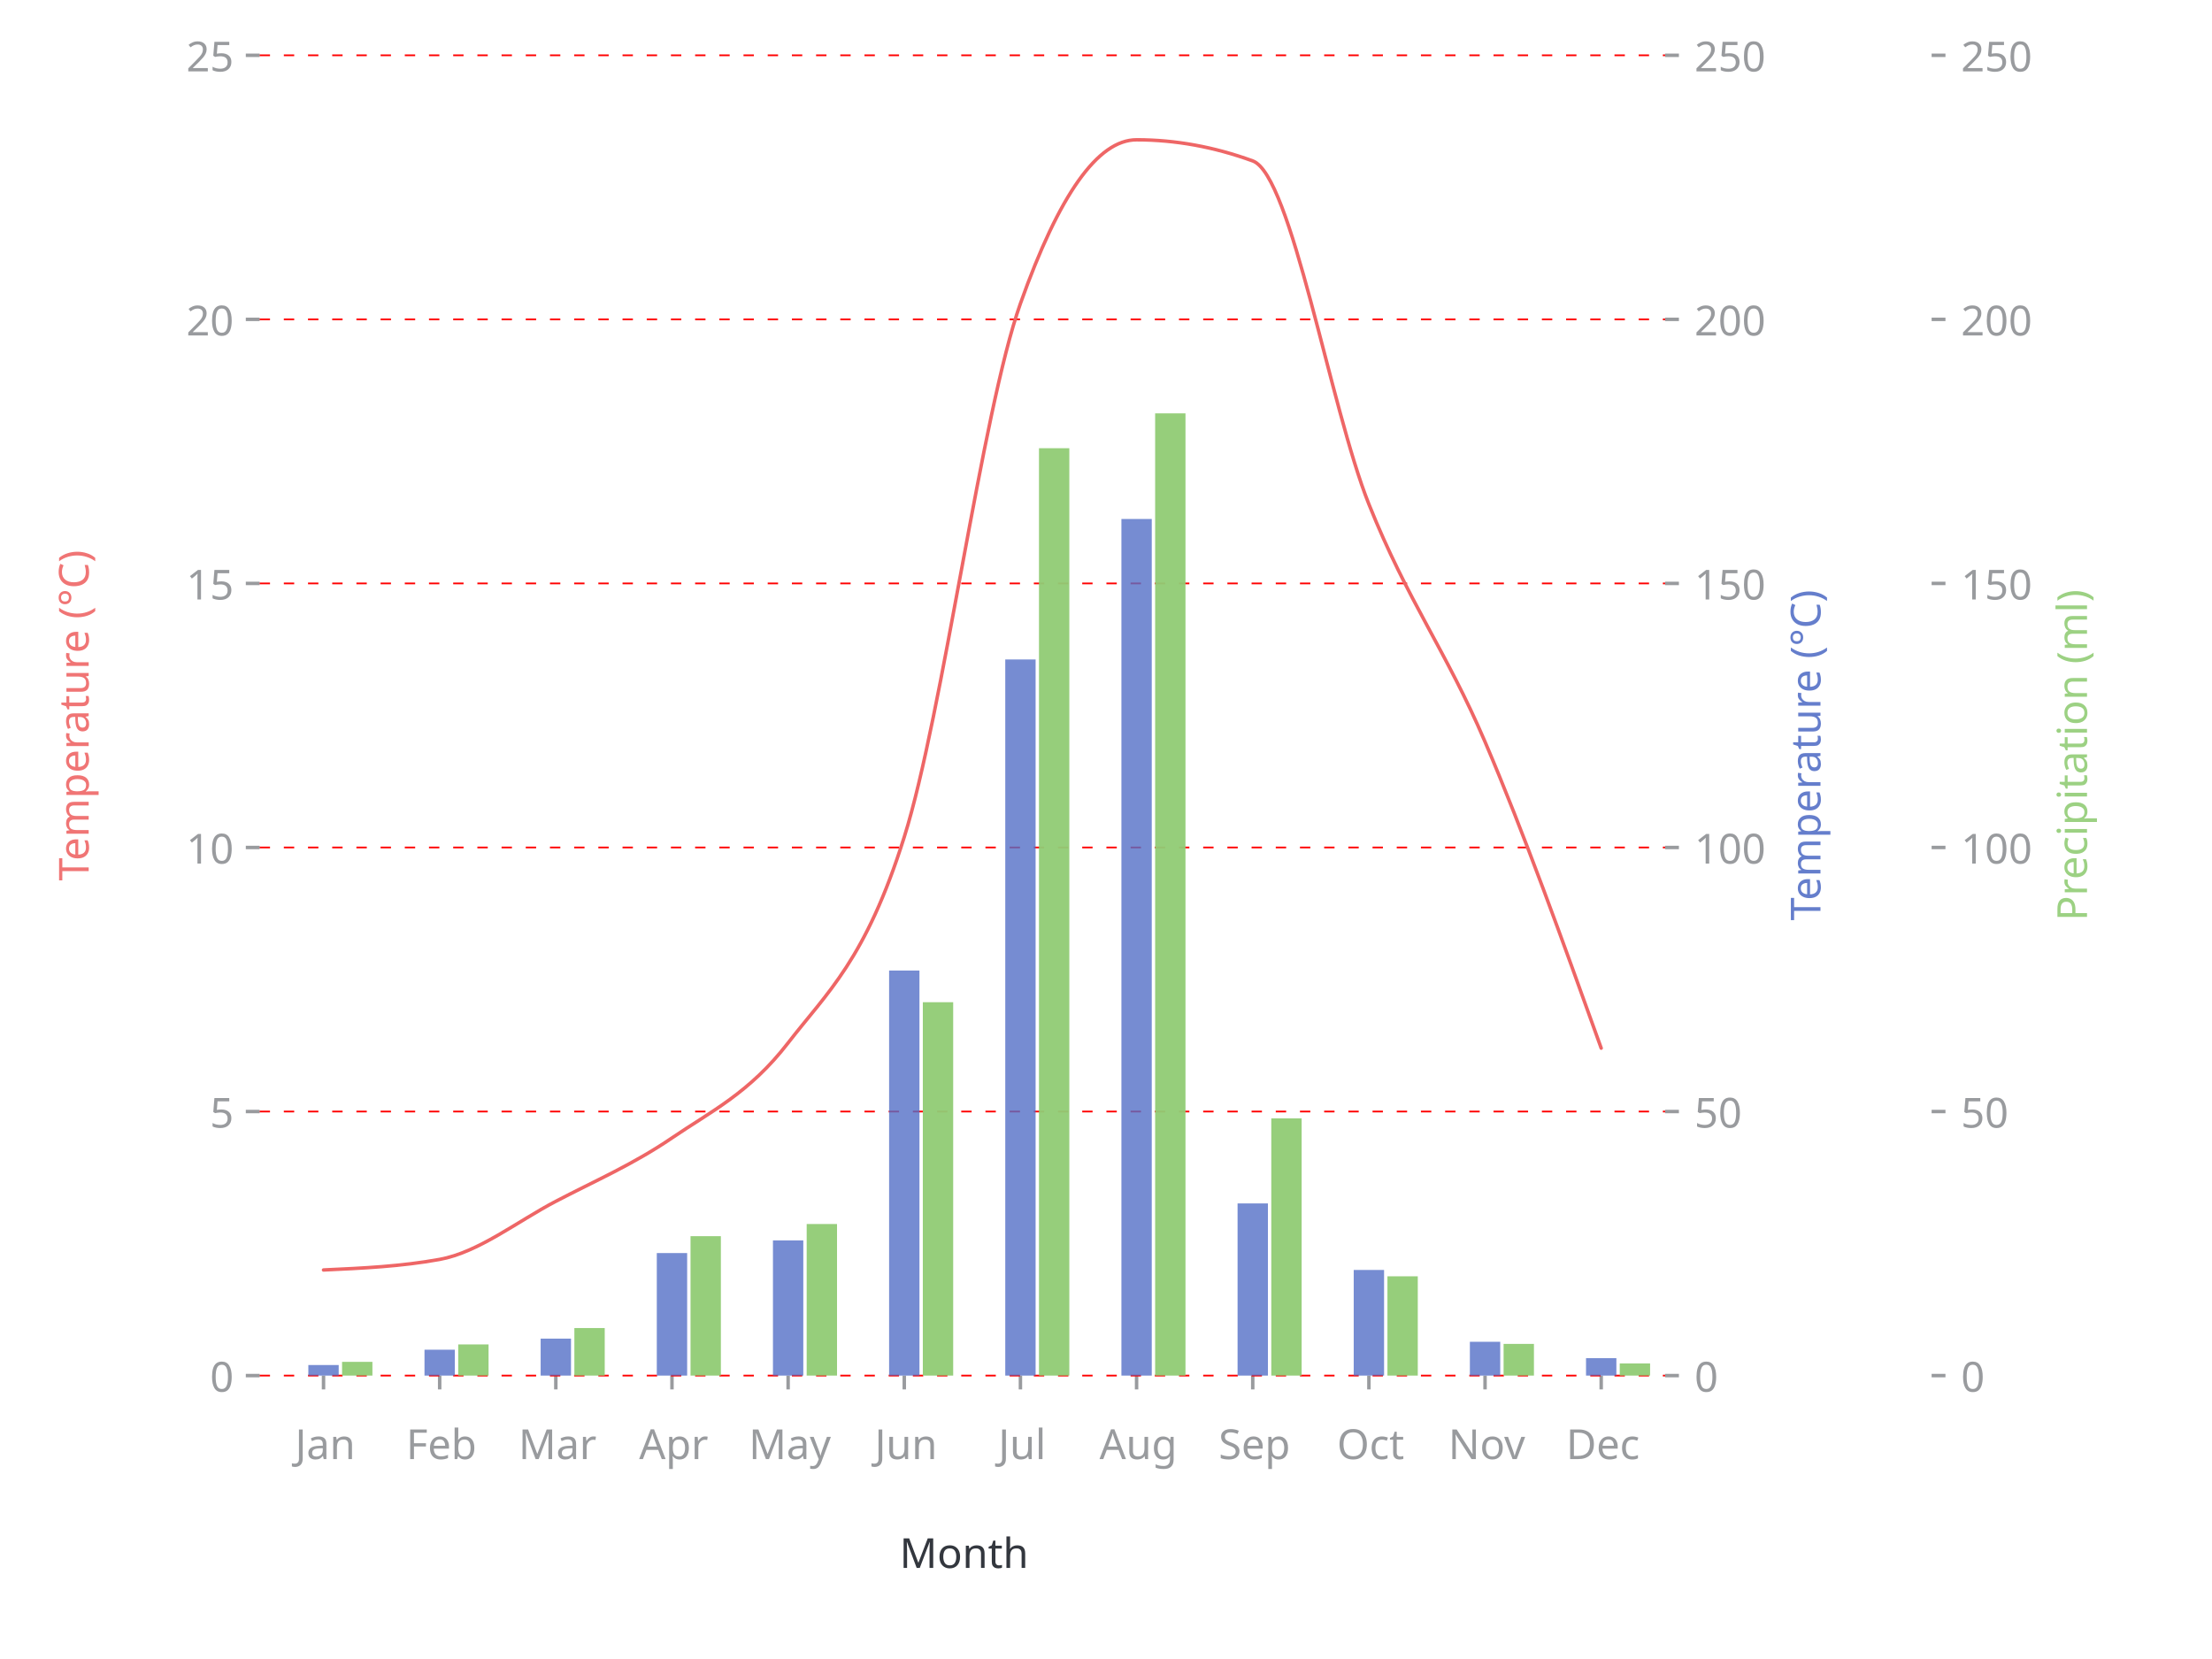
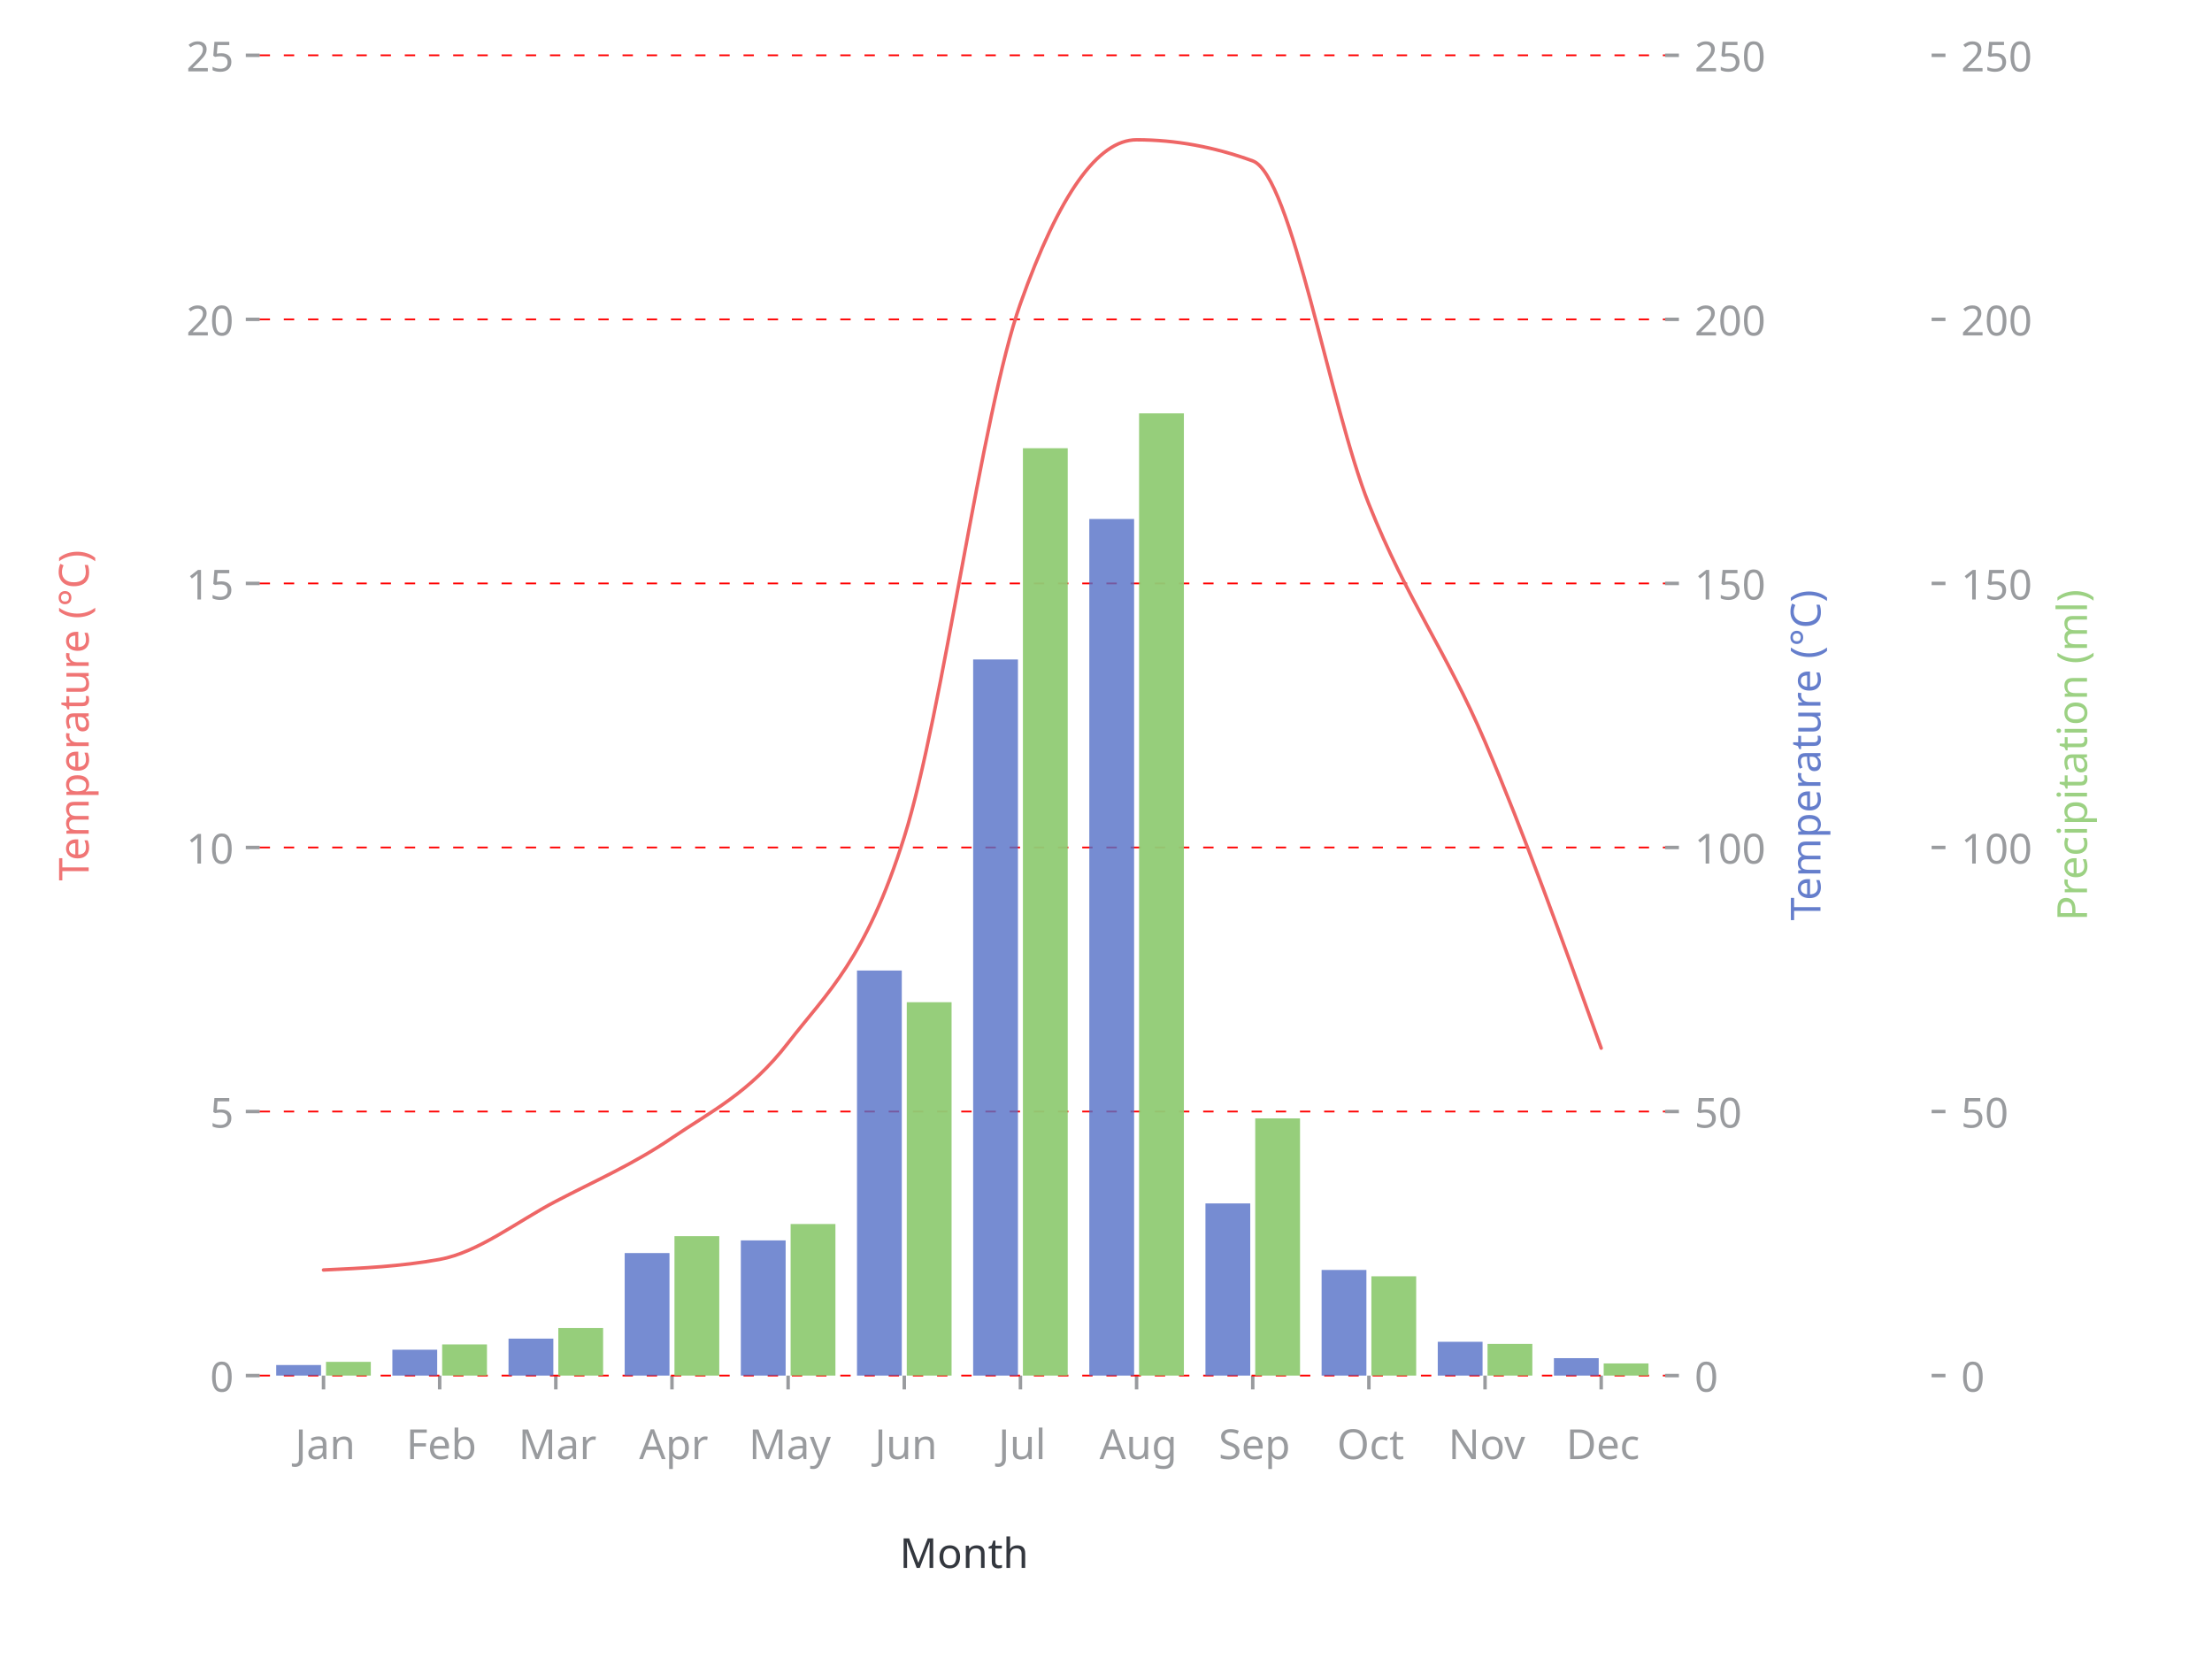
<svg xmlns="http://www.w3.org/2000/svg" width="640" height="480" color-interpolation-filters="sRGB" style="background: transparent;">
  <g>
    <g fill="none">
      <g fill="none" class="view">
        <g>
          <path width="640" height="480" x="0" y="0" fill="rgba(0,0,0,0)" d="m0 0 640 0 0 480-640 0z" class="area" />
        </g>
        <g>
          <path width="608" height="448" x="16" y="16" fill="rgba(0,0,0,0)" d="m16 16 608 0 0 448-608 0z" class="area" />
        </g>
        <g>
          <path width="406.64" height="382" x="75.12" y="16" fill="rgba(0,0,0,0)" d="m75.12 16 406.64 0 0 382-406.64 0z" class="area" />
        </g>
        <g>
          <path width="406.64" height="382" x="75.12" y="16" fill="rgba(0,0,0,0)" d="m75.12 16 406.64 0 0 382-406.64 0z" class="area" />
        </g>
        <g fill="none" class="component">
          <g fill="none" class="axis">
            <g fill="none" class="axis-grid-group" />
            <g fill="none" class="axis-main-group">
              <g fill="none" class="axis-line-group">
                <g>
                  <line x1="75.12" x2="481.76" y1="398" y2="398" fill="none" stroke="rgba(29,33,41,1)" stroke-opacity=".45" stroke-width=".5" class="axis-line axis-line" opacity="0" />
                </g>
              </g>
              <g fill="none" class="axis-tick-group">
                <g fill="none" class="axis-tick" transform="matrix(1 0 0 1 93.6036 398)">
                  <g>
                    <line x1="0" x2="0" y1="0" y2="4" fill="none" stroke="rgba(29,33,41,1)" stroke-width="1" class="axis-tick-item" opacity=".45" />
                  </g>
                </g>
                <g fill="none" class="axis-tick" transform="matrix(1 0 0 1 127.2103 398)">
                  <g>
                    <line x1="0" x2="0" y1="0" y2="4" fill="none" stroke="rgba(29,33,41,1)" stroke-width="1" class="axis-tick-item" opacity=".45" />
                  </g>
                </g>
                <g fill="none" class="axis-tick" transform="matrix(1 0 0 1 160.8169 398)">
                  <g>
                    <line x1="0" x2="0" y1="0" y2="4" fill="none" stroke="rgba(29,33,41,1)" stroke-width="1" class="axis-tick-item" opacity=".45" />
                  </g>
                </g>
                <g fill="none" class="axis-tick" transform="matrix(1 0 0 1 194.4235 398)">
                  <g>
                    <line x1="0" x2="0" y1="0" y2="4" fill="none" stroke="rgba(29,33,41,1)" stroke-width="1" class="axis-tick-item" opacity=".45" />
                  </g>
                </g>
                <g fill="none" class="axis-tick" transform="matrix(1 0 0 1 228.03 398)">
                  <g>
                    <line x1="0" x2="0" y1="0" y2="4" fill="none" stroke="rgba(29,33,41,1)" stroke-width="1" class="axis-tick-item" opacity=".45" />
                  </g>
                </g>
                <g fill="none" class="axis-tick" transform="matrix(1 0 0 1 261.6367 398)">
                  <g>
                    <line x1="0" x2="0" y1="0" y2="4" fill="none" stroke="rgba(29,33,41,1)" stroke-width="1" class="axis-tick-item" opacity=".45" />
                  </g>
                </g>
                <g fill="none" class="axis-tick" transform="matrix(1 0 0 1 295.2433 398)">
                  <g>
                    <line x1="0" x2="0" y1="0" y2="4" fill="none" stroke="rgba(29,33,41,1)" stroke-width="1" class="axis-tick-item" opacity=".45" />
                  </g>
                </g>
                <g fill="none" class="axis-tick" transform="matrix(1 0 0 1 328.85 398)">
                  <g>
                    <line x1="0" x2="0" y1="0" y2="4" fill="none" stroke="rgba(29,33,41,1)" stroke-width="1" class="axis-tick-item" opacity=".45" />
                  </g>
                </g>
                <g fill="none" class="axis-tick" transform="matrix(1 0 0 1 362.4565 398)">
                  <g>
                    <line x1="0" x2="0" y1="0" y2="4" fill="none" stroke="rgba(29,33,41,1)" stroke-width="1" class="axis-tick-item" opacity=".45" />
                  </g>
                </g>
                <g fill="none" class="axis-tick" transform="matrix(1 0 0 1 396.0631 398)">
                  <g>
                    <line x1="0" x2="0" y1="0" y2="4" fill="none" stroke="rgba(29,33,41,1)" stroke-width="1" class="axis-tick-item" opacity=".45" />
                  </g>
                </g>
                <g fill="none" class="axis-tick" transform="matrix(1 0 0 1 429.6697 398)">
                  <g>
                    <line x1="0" x2="0" y1="0" y2="4" fill="none" stroke="rgba(29,33,41,1)" stroke-width="1" class="axis-tick-item" opacity=".45" />
                  </g>
                </g>
                <g fill="none" class="axis-tick" transform="matrix(1 0 0 1 463.2764 398)">
                  <g>
                    <line x1="0" x2="0" y1="0" y2="4" fill="none" stroke="rgba(29,33,41,1)" stroke-width="1" class="axis-tick-item" opacity=".45" />
                  </g>
                </g>
              </g>
              <g fill="none" class="axis-label-group">
                <g fill="none" class="axis-label" transform="matrix(1 0 0 1 93.6036 406)">
                  <g>
                    <text fill="rgba(29,33,41,1)" stroke-width="1" class="axis-label-item" dominant-baseline="central" dx=".5" dy="11.5" font-family="sans-serif" font-size="12" font-style="normal" font-variant="normal" font-weight="normal" opacity=".45" paint-order="stroke" style="transform:translate(0px, 0px);" text-anchor="middle" visibility="visible">Jan</text>
                  </g>
                </g>
                <g fill="none" class="axis-label" transform="matrix(1 0 0 1 127.2103 406)">
                  <g>
                    <text fill="rgba(29,33,41,1)" stroke-width="1" class="axis-label-item" dominant-baseline="central" dx=".5" dy="11.5" font-family="sans-serif" font-size="12" font-style="normal" font-variant="normal" font-weight="normal" opacity=".45" paint-order="stroke" style="transform:translate(0px, 0px);" text-anchor="middle" visibility="visible">Feb</text>
                  </g>
                </g>
                <g fill="none" class="axis-label" transform="matrix(1 0 0 1 160.8169 406)">
                  <g>
                    <text fill="rgba(29,33,41,1)" stroke-width="1" class="axis-label-item" dominant-baseline="central" dx=".5" dy="11.5" font-family="sans-serif" font-size="12" font-style="normal" font-variant="normal" font-weight="normal" opacity=".45" paint-order="stroke" style="transform:translate(0px, 0px);" text-anchor="middle" visibility="visible">Mar</text>
                  </g>
                </g>
                <g fill="none" class="axis-label" transform="matrix(1 0 0 1 194.4235 406)">
                  <g>
                    <text fill="rgba(29,33,41,1)" stroke-width="1" class="axis-label-item" dominant-baseline="central" dx=".5" dy="11.5" font-family="sans-serif" font-size="12" font-style="normal" font-variant="normal" font-weight="normal" opacity=".45" paint-order="stroke" style="transform:translate(0px, 0px);" text-anchor="middle" visibility="visible">Apr</text>
                  </g>
                </g>
                <g fill="none" class="axis-label" transform="matrix(1 0 0 1 228.03 406)">
                  <g>
                    <text fill="rgba(29,33,41,1)" stroke-width="1" class="axis-label-item" dominant-baseline="central" dx=".5" dy="11.5" font-family="sans-serif" font-size="12" font-style="normal" font-variant="normal" font-weight="normal" opacity=".45" paint-order="stroke" style="transform:translate(0px, 0px);" text-anchor="middle" visibility="visible">May</text>
                  </g>
                </g>
                <g fill="none" class="axis-label" transform="matrix(1 0 0 1 261.6367 406)">
                  <g>
                    <text fill="rgba(29,33,41,1)" stroke-width="1" class="axis-label-item" dominant-baseline="central" dx=".5" dy="11.5" font-family="sans-serif" font-size="12" font-style="normal" font-variant="normal" font-weight="normal" opacity=".45" paint-order="stroke" style="transform:translate(0px, 0px);" text-anchor="middle" visibility="visible">Jun</text>
                  </g>
                </g>
                <g fill="none" class="axis-label" transform="matrix(1 0 0 1 295.2433 406)">
                  <g>
                    <text fill="rgba(29,33,41,1)" stroke-width="1" class="axis-label-item" dominant-baseline="central" dx=".5" dy="11.5" font-family="sans-serif" font-size="12" font-style="normal" font-variant="normal" font-weight="normal" opacity=".45" paint-order="stroke" style="transform:translate(0px, 0px);" text-anchor="middle" visibility="visible">Jul</text>
                  </g>
                </g>
                <g fill="none" class="axis-label" transform="matrix(1 0 0 1 328.85 406)">
                  <g>
                    <text fill="rgba(29,33,41,1)" stroke-width="1" class="axis-label-item" dominant-baseline="central" dx=".5" dy="11.5" font-family="sans-serif" font-size="12" font-style="normal" font-variant="normal" font-weight="normal" opacity=".45" paint-order="stroke" style="transform:translate(0px, 0px);" text-anchor="middle" visibility="visible">Aug</text>
                  </g>
                </g>
                <g fill="none" class="axis-label" transform="matrix(1 0 0 1 362.4565 406)">
                  <g>
                    <text fill="rgba(29,33,41,1)" stroke-width="1" class="axis-label-item" dominant-baseline="central" dx=".5" dy="11.5" font-family="sans-serif" font-size="12" font-style="normal" font-variant="normal" font-weight="normal" opacity=".45" paint-order="stroke" style="transform:translate(0px, 0px);" text-anchor="middle" visibility="visible">Sep</text>
                  </g>
                </g>
                <g fill="none" class="axis-label" transform="matrix(1 0 0 1 396.0631 406)">
                  <g>
                    <text fill="rgba(29,33,41,1)" stroke-width="1" class="axis-label-item" dominant-baseline="central" dx=".5" dy="11.5" font-family="sans-serif" font-size="12" font-style="normal" font-variant="normal" font-weight="normal" opacity=".45" paint-order="stroke" style="transform:translate(0px, 0px);" text-anchor="middle" visibility="visible">Oct</text>
                  </g>
                </g>
                <g fill="none" class="axis-label" transform="matrix(1 0 0 1 429.6697 406)">
                  <g>
                    <text fill="rgba(29,33,41,1)" stroke-width="1" class="axis-label-item" dominant-baseline="central" dx=".5" dy="11.5" font-family="sans-serif" font-size="12" font-style="normal" font-variant="normal" font-weight="normal" opacity=".45" paint-order="stroke" style="transform:translate(0px, 0px);" text-anchor="middle" visibility="visible">Nov</text>
                  </g>
                </g>
                <g fill="none" class="axis-label" transform="matrix(1 0 0 1 463.2764 406)">
                  <g>
                    <text fill="rgba(29,33,41,1)" stroke-width="1" class="axis-label-item" dominant-baseline="central" dx=".5" dy="11.5" font-family="sans-serif" font-size="12" font-style="normal" font-variant="normal" font-weight="normal" opacity=".45" paint-order="stroke" style="transform:translate(0px, 0px);" text-anchor="middle" visibility="visible">Dec</text>
                  </g>
                </g>
              </g>
            </g>
            <g fill="none" class="axis-title-group" transform="matrix(1 0 0 1 278.44 452.5)">
              <g transform="matrix(1 0 0 1 0 8)">
                <text fill="rgba(29,33,41,1)" stroke-width="1" class="axis-title" dominant-baseline="central" dx=".5" dy="-11.5" font-family="sans-serif" font-size="12" font-style="normal" font-variant="normal" font-weight="normal" opacity=".9" paint-order="stroke" style="transform:translate(0px, 0px);" text-anchor="middle">Month</text>
              </g>
            </g>
          </g>
        </g>
        <g fill="none" class="component">
          <g fill="none" class="axis">
            <g fill="none" class="axis-grid-group">
              <g fill="none" class="axis-grid">
                <g fill="none" class="grid-line-group">
                  <g>
                    <path fill="none" stroke="rgba(255,0,0,1)" stroke-dasharray="3,4" stroke-width=".5" d="m75.12 398 406.64 0" class="grid-line" />
                  </g>
                  <g>
                    <path fill="none" stroke="rgba(255,0,0,1)" stroke-dasharray="3,4" stroke-width=".5" d="m75.12 321.6 406.64 0" class="grid-line" />
                  </g>
                  <g>
                    <path fill="none" stroke="rgba(255,0,0,1)" stroke-dasharray="3,4" stroke-width=".5" d="m75.12 245.2 406.64 0" class="grid-line" />
                  </g>
                  <g>
                    <path fill="none" stroke="rgba(255,0,0,1)" stroke-dasharray="3,4" stroke-width=".5" d="m75.12 168.8 406.64 0" class="grid-line" />
                  </g>
                  <g>
                    <path fill="none" stroke="rgba(255,0,0,1)" stroke-dasharray="3,4" stroke-width=".5" d="m75.12 92.4 406.64 0" class="grid-line" />
                  </g>
                  <g>
                    <path fill="none" stroke="rgba(255,0,0,1)" stroke-dasharray="3,4" stroke-width=".5" d="m75.12 16 406.64 0" class="grid-line" />
                  </g>
                </g>
                <g fill="none" class="grid-region-group" />
              </g>
            </g>
            <g fill="none" class="axis-main-group">
              <g fill="none" class="axis-line-group">
                <g>
                  <line x1="75.12" x2="75.12" y1="398" y2="16" fill="none" stroke="rgba(29,33,41,1)" stroke-opacity=".45" stroke-width=".5" class="axis-line axis-line" opacity="0" />
                </g>
              </g>
              <g fill="none" class="axis-tick-group">
                <g fill="none" class="axis-tick" transform="matrix(1 0 0 1 75.12 398)">
                  <g>
                    <line x1="0" x2="-4" y1="0" y2="0" fill="none" stroke="rgba(29,33,41,1)" stroke-width="1" class="axis-tick-item" opacity=".45" />
                  </g>
                </g>
                <g fill="none" class="axis-tick" transform="matrix(1 0 0 1 75.12 321.6)">
                  <g>
                    <line x1="0" x2="-4" y1="0" y2="0" fill="none" stroke="rgba(29,33,41,1)" stroke-width="1" class="axis-tick-item" opacity=".45" />
                  </g>
                </g>
                <g fill="none" class="axis-tick" transform="matrix(1 0 0 1 75.12 245.2)">
                  <g>
                    <line x1="0" x2="-4" y1="0" y2="0" fill="none" stroke="rgba(29,33,41,1)" stroke-width="1" class="axis-tick-item" opacity=".45" />
                  </g>
                </g>
                <g fill="none" class="axis-tick" transform="matrix(1 0 0 1 75.12 168.8)">
                  <g>
                    <line x1="0" x2="-4" y1="0" y2="0" fill="none" stroke="rgba(29,33,41,1)" stroke-width="1" class="axis-tick-item" opacity=".45" />
                  </g>
                </g>
                <g fill="none" class="axis-tick" transform="matrix(1 0 0 1 75.12 92.4)">
                  <g>
                    <line x1="0" x2="-4" y1="0" y2="0" fill="none" stroke="rgba(29,33,41,1)" stroke-width="1" class="axis-tick-item" opacity=".45" />
                  </g>
                </g>
                <g fill="none" class="axis-tick" transform="matrix(1 0 0 1 75.12 16)">
                  <g>
                    <line x1="0" x2="-4" y1="0" y2="0" fill="none" stroke="rgba(29,33,41,1)" stroke-width="1" class="axis-tick-item" opacity=".45" />
                  </g>
                </g>
              </g>
              <g fill="none" class="axis-label-group">
                <g fill="none" class="axis-label" transform="matrix(1 0 0 1 67.12 398)">
                  <g>
                    <text fill="rgba(29,33,41,1)" stroke-width="1" class="axis-label-item" dominant-baseline="central" dx=".5" dy="0" font-family="sans-serif" font-size="12" font-style="normal" font-variant="normal" font-weight="normal" opacity=".45" paint-order="stroke" style="transform:translate(0px, 0px);" text-anchor="end" visibility="visible">0</text>
                  </g>
                </g>
                <g fill="none" class="axis-label" transform="matrix(1 0 0 1 67.12 321.6)">
                  <g>
                    <text fill="rgba(29,33,41,1)" stroke-width="1" class="axis-label-item" dominant-baseline="central" dx=".5" dy="0" font-family="sans-serif" font-size="12" font-style="normal" font-variant="normal" font-weight="normal" opacity=".45" paint-order="stroke" style="transform:translate(0px, 0px);" text-anchor="end" visibility="visible">5</text>
                  </g>
                </g>
                <g fill="none" class="axis-label" transform="matrix(1 0 0 1 67.12 245.2)">
                  <g>
                    <text fill="rgba(29,33,41,1)" stroke-width="1" class="axis-label-item" dominant-baseline="central" dx=".5" dy="0" font-family="sans-serif" font-size="12" font-style="normal" font-variant="normal" font-weight="normal" opacity=".45" paint-order="stroke" style="transform:translate(0px, 0px);" text-anchor="end" visibility="visible">10</text>
                  </g>
                </g>
                <g fill="none" class="axis-label" transform="matrix(1 0 0 1 67.12 168.8)">
                  <g>
                    <text fill="rgba(29,33,41,1)" stroke-width="1" class="axis-label-item" dominant-baseline="central" dx=".5" dy="0" font-family="sans-serif" font-size="12" font-style="normal" font-variant="normal" font-weight="normal" opacity=".45" paint-order="stroke" style="transform:translate(0px, 0px);" text-anchor="end" visibility="visible">15</text>
                  </g>
                </g>
                <g fill="none" class="axis-label" transform="matrix(1 0 0 1 67.12 92.4)">
                  <g>
                    <text fill="rgba(29,33,41,1)" stroke-width="1" class="axis-label-item" dominant-baseline="central" dx=".5" dy="0" font-family="sans-serif" font-size="12" font-style="normal" font-variant="normal" font-weight="normal" opacity=".45" paint-order="stroke" style="transform:translate(0px, 0px);" text-anchor="end" visibility="visible">20</text>
                  </g>
                </g>
                <g fill="none" class="axis-label" transform="matrix(1 0 0 1 67.12 16)">
                  <g>
                    <text fill="rgba(29,33,41,1)" stroke-width="1" class="axis-label-item" dominant-baseline="central" dx=".5" dy="0" font-family="sans-serif" font-size="12" font-style="normal" font-variant="normal" font-weight="normal" opacity=".45" paint-order="stroke" style="transform:translate(0px, 0px);" text-anchor="end" visibility="visible">25</text>
                  </g>
                </g>
              </g>
            </g>
            <g fill="none" class="axis-title-group" transform="matrix(1 0 0 1 28.5 207)">
              <g transform="matrix(0 -1 1 0 -7.5 .5)">
                <text fill="rgba(238,102,102,1)" stroke-width="1" class="axis-title" dominant-baseline="central" dx=".5" dy="0" font-family="sans-serif" font-size="12" font-style="normal" font-variant="normal" font-weight="normal" opacity=".9" paint-order="stroke" style="transform:translate(0px, 0px);" text-anchor="middle">Temperature (°C)</text>
              </g>
            </g>
          </g>
        </g>
        <g fill="none" class="component">
          <g fill="none" class="axis">
            <g fill="none" class="axis-grid-group" />
            <g fill="none" class="axis-main-group">
              <g fill="none" class="axis-line-group">
                <g>
                  <line x1="481.76" x2="481.76" y1="398" y2="16" fill="none" stroke="rgba(29,33,41,1)" stroke-opacity=".45" stroke-width=".5" class="axis-line axis-line" opacity="0" />
                </g>
              </g>
              <g fill="none" class="axis-tick-group">
                <g fill="none" class="axis-tick" transform="matrix(1 0 0 1 481.76 398)">
                  <g>
                    <line x1="0" x2="4" y1="0" y2="0" fill="none" stroke="rgba(29,33,41,1)" stroke-width="1" class="axis-tick-item" opacity=".45" />
                  </g>
                </g>
                <g fill="none" class="axis-tick" transform="matrix(1 0 0 1 481.76 321.6)">
                  <g>
                    <line x1="0" x2="4" y1="0" y2="0" fill="none" stroke="rgba(29,33,41,1)" stroke-width="1" class="axis-tick-item" opacity=".45" />
                  </g>
                </g>
                <g fill="none" class="axis-tick" transform="matrix(1 0 0 1 481.76 245.2)">
                  <g>
                    <line x1="0" x2="4" y1="0" y2="0" fill="none" stroke="rgba(29,33,41,1)" stroke-width="1" class="axis-tick-item" opacity=".45" />
                  </g>
                </g>
                <g fill="none" class="axis-tick" transform="matrix(1 0 0 1 481.76 168.8)">
                  <g>
                    <line x1="0" x2="4" y1="0" y2="0" fill="none" stroke="rgba(29,33,41,1)" stroke-width="1" class="axis-tick-item" opacity=".45" />
                  </g>
                </g>
                <g fill="none" class="axis-tick" transform="matrix(1 0 0 1 481.76 92.4)">
                  <g>
                    <line x1="0" x2="4" y1="0" y2="0" fill="none" stroke="rgba(29,33,41,1)" stroke-width="1" class="axis-tick-item" opacity=".45" />
                  </g>
                </g>
                <g fill="none" class="axis-tick" transform="matrix(1 0 0 1 481.76 16)">
                  <g>
                    <line x1="0" x2="4" y1="0" y2="0" fill="none" stroke="rgba(29,33,41,1)" stroke-width="1" class="axis-tick-item" opacity=".45" />
                  </g>
                </g>
              </g>
              <g fill="none" class="axis-label-group">
                <g fill="none" class="axis-label" transform="matrix(1 0 0 1 489.76 398)">
                  <g>
                    <text fill="rgba(29,33,41,1)" stroke-width="1" class="axis-label-item" dominant-baseline="central" dx=".5" dy="0" font-family="sans-serif" font-size="12" font-style="normal" font-variant="normal" font-weight="normal" opacity=".45" paint-order="stroke" style="transform:translate(0px, 0px);" text-anchor="left" visibility="visible">0</text>
                  </g>
                </g>
                <g fill="none" class="axis-label" transform="matrix(1 0 0 1 489.76 321.6)">
                  <g>
                    <text fill="rgba(29,33,41,1)" stroke-width="1" class="axis-label-item" dominant-baseline="central" dx=".5" dy="0" font-family="sans-serif" font-size="12" font-style="normal" font-variant="normal" font-weight="normal" opacity=".45" paint-order="stroke" style="transform:translate(0px, 0px);" text-anchor="left" visibility="visible">50</text>
                  </g>
                </g>
                <g fill="none" class="axis-label" transform="matrix(1 0 0 1 489.76 245.2)">
                  <g>
                    <text fill="rgba(29,33,41,1)" stroke-width="1" class="axis-label-item" dominant-baseline="central" dx=".5" dy="0" font-family="sans-serif" font-size="12" font-style="normal" font-variant="normal" font-weight="normal" opacity=".45" paint-order="stroke" style="transform:translate(0px, 0px);" text-anchor="left" visibility="visible">100</text>
                  </g>
                </g>
                <g fill="none" class="axis-label" transform="matrix(1 0 0 1 489.76 168.8)">
                  <g>
                    <text fill="rgba(29,33,41,1)" stroke-width="1" class="axis-label-item" dominant-baseline="central" dx=".5" dy="0" font-family="sans-serif" font-size="12" font-style="normal" font-variant="normal" font-weight="normal" opacity=".45" paint-order="stroke" style="transform:translate(0px, 0px);" text-anchor="left" visibility="visible">150</text>
                  </g>
                </g>
                <g fill="none" class="axis-label" transform="matrix(1 0 0 1 489.76 92.4)">
                  <g>
                    <text fill="rgba(29,33,41,1)" stroke-width="1" class="axis-label-item" dominant-baseline="central" dx=".5" dy="0" font-family="sans-serif" font-size="12" font-style="normal" font-variant="normal" font-weight="normal" opacity=".45" paint-order="stroke" style="transform:translate(0px, 0px);" text-anchor="left" visibility="visible">200</text>
                  </g>
                </g>
                <g fill="none" class="axis-label" transform="matrix(1 0 0 1 489.76 16)">
                  <g>
                    <text fill="rgba(29,33,41,1)" stroke-width="1" class="axis-label-item" dominant-baseline="central" dx=".5" dy="0" font-family="sans-serif" font-size="12" font-style="normal" font-variant="normal" font-weight="normal" opacity=".45" paint-order="stroke" style="transform:translate(0px, 0px);" text-anchor="left" visibility="visible">250</text>
                  </g>
                </g>
              </g>
            </g>
            <g fill="none" class="axis-title-group" transform="matrix(1 0 0 1 537.06 207)">
              <g transform="matrix(0 -1 1 0 -26.5 12)">
                <text fill="rgba(84,112,198,1)" stroke-width="1" class="axis-title" dominant-baseline="central" dx=".5" dy="11.5" font-family="sans-serif" font-size="12" font-style="normal" font-variant="normal" font-weight="normal" opacity=".9" paint-order="stroke" style="transform:translate(0px, 0px);" text-anchor="middle">Temperature (°C)</text>
              </g>
            </g>
          </g>
        </g>
        <g fill="none" class="component">
          <g fill="none" class="axis">
            <g fill="none" class="axis-grid-group" />
            <g fill="none" class="axis-main-group">
              <g fill="none" class="axis-line-group">
                <g>
                  <line x1="558.88" x2="558.88" y1="398" y2="16" fill="none" stroke="rgba(29,33,41,1)" stroke-opacity=".45" stroke-width=".5" class="axis-line axis-line" opacity="0" />
                </g>
              </g>
              <g fill="none" class="axis-tick-group">
                <g fill="none" class="axis-tick" transform="matrix(1 0 0 1 558.88 398)">
                  <g>
                    <line x1="0" x2="4" y1="0" y2="0" fill="none" stroke="rgba(29,33,41,1)" stroke-width="1" class="axis-tick-item" opacity=".45" />
                  </g>
                </g>
                <g fill="none" class="axis-tick" transform="matrix(1 0 0 1 558.88 321.6)">
                  <g>
                    <line x1="0" x2="4" y1="0" y2="0" fill="none" stroke="rgba(29,33,41,1)" stroke-width="1" class="axis-tick-item" opacity=".45" />
                  </g>
                </g>
                <g fill="none" class="axis-tick" transform="matrix(1 0 0 1 558.88 245.2)">
                  <g>
                    <line x1="0" x2="4" y1="0" y2="0" fill="none" stroke="rgba(29,33,41,1)" stroke-width="1" class="axis-tick-item" opacity=".45" />
                  </g>
                </g>
                <g fill="none" class="axis-tick" transform="matrix(1 0 0 1 558.88 168.8)">
                  <g>
                    <line x1="0" x2="4" y1="0" y2="0" fill="none" stroke="rgba(29,33,41,1)" stroke-width="1" class="axis-tick-item" opacity=".45" />
                  </g>
                </g>
                <g fill="none" class="axis-tick" transform="matrix(1 0 0 1 558.88 92.4)">
                  <g>
                    <line x1="0" x2="4" y1="0" y2="0" fill="none" stroke="rgba(29,33,41,1)" stroke-width="1" class="axis-tick-item" opacity=".45" />
                  </g>
                </g>
                <g fill="none" class="axis-tick" transform="matrix(1 0 0 1 558.88 16)">
                  <g>
                    <line x1="0" x2="4" y1="0" y2="0" fill="none" stroke="rgba(29,33,41,1)" stroke-width="1" class="axis-tick-item" opacity=".45" />
                  </g>
                </g>
              </g>
              <g fill="none" class="axis-label-group">
                <g fill="none" class="axis-label" transform="matrix(1 0 0 1 566.88 398)">
                  <g>
                    <text fill="rgba(29,33,41,1)" stroke-width="1" class="axis-label-item" dominant-baseline="central" dx=".5" dy="0" font-family="sans-serif" font-size="12" font-style="normal" font-variant="normal" font-weight="normal" opacity=".45" paint-order="stroke" style="transform:translate(0px, 0px);" text-anchor="left" visibility="visible">0</text>
                  </g>
                </g>
                <g fill="none" class="axis-label" transform="matrix(1 0 0 1 566.88 321.6)">
                  <g>
                    <text fill="rgba(29,33,41,1)" stroke-width="1" class="axis-label-item" dominant-baseline="central" dx=".5" dy="0" font-family="sans-serif" font-size="12" font-style="normal" font-variant="normal" font-weight="normal" opacity=".45" paint-order="stroke" style="transform:translate(0px, 0px);" text-anchor="left" visibility="visible">50</text>
                  </g>
                </g>
                <g fill="none" class="axis-label" transform="matrix(1 0 0 1 566.88 245.2)">
                  <g>
                    <text fill="rgba(29,33,41,1)" stroke-width="1" class="axis-label-item" dominant-baseline="central" dx=".5" dy="0" font-family="sans-serif" font-size="12" font-style="normal" font-variant="normal" font-weight="normal" opacity=".45" paint-order="stroke" style="transform:translate(0px, 0px);" text-anchor="left" visibility="visible">100</text>
                  </g>
                </g>
                <g fill="none" class="axis-label" transform="matrix(1 0 0 1 566.88 168.8)">
                  <g>
                    <text fill="rgba(29,33,41,1)" stroke-width="1" class="axis-label-item" dominant-baseline="central" dx=".5" dy="0" font-family="sans-serif" font-size="12" font-style="normal" font-variant="normal" font-weight="normal" opacity=".45" paint-order="stroke" style="transform:translate(0px, 0px);" text-anchor="left" visibility="visible">150</text>
                  </g>
                </g>
                <g fill="none" class="axis-label" transform="matrix(1 0 0 1 566.88 92.4)">
                  <g>
                    <text fill="rgba(29,33,41,1)" stroke-width="1" class="axis-label-item" dominant-baseline="central" dx=".5" dy="0" font-family="sans-serif" font-size="12" font-style="normal" font-variant="normal" font-weight="normal" opacity=".45" paint-order="stroke" style="transform:translate(0px, 0px);" text-anchor="left" visibility="visible">200</text>
                  </g>
                </g>
                <g fill="none" class="axis-label" transform="matrix(1 0 0 1 566.88 16)">
                  <g>
                    <text fill="rgba(29,33,41,1)" stroke-width="1" class="axis-label-item" dominant-baseline="central" dx=".5" dy="0" font-family="sans-serif" font-size="12" font-style="normal" font-variant="normal" font-weight="normal" opacity=".45" paint-order="stroke" style="transform:translate(0px, 0px);" text-anchor="left" visibility="visible">250</text>
                  </g>
                </g>
              </g>
            </g>
            <g fill="none" class="axis-title-group" transform="matrix(1 0 0 1 614.18 207)">
              <g transform="matrix(0 -1 1 0 -26.5 12)">
                <text fill="rgba(145,204,117,1)" stroke-width="1" class="axis-title" dominant-baseline="central" dx=".5" dy="11.5" font-family="sans-serif" font-size="12" font-style="normal" font-variant="normal" font-weight="normal" opacity=".9" paint-order="stroke" style="transform:translate(0px, 0px);" text-anchor="middle">Precipitation (ml)</text>
              </g>
            </g>
          </g>
        </g>
        <g transform="matrix(1 0 0 1 75.12 16)">
          <path width="406.64" height="382" fill="rgba(0,0,0,0)" d="m0 0 406.64 0 0 382-406.64 0z" class="plot" />
          <g fill="none" class="main-layer">
            <g>
              <path fill="none" stroke="rgba(238,102,102,1)" stroke-linecap="round" stroke-width="1" d="M18.484 351.44c11.202-.509 22.404-1.019 33.606-3.056 11.202-2.037 22.405-10.951 33.607-16.808 11.202-5.857 22.404-10.696 33.606-18.336 11.203-7.64 22.405-12.988 33.607-27.504 11.202-14.516 22.404-23.939 33.607-59.592 11.202-35.653 22.404-122.749 33.606-154.328 11.203-31.579 22.405-47.368 33.607-47.368 11.202 0 22.404 2.037 33.607 6.112 11.202 4.075 22.404 71.307 33.606 99.32 11.202 28.013 22.405 42.529 33.607 68.76 11.202 26.231 22.404 57.427 33.606 88.624" class="element" />
            </g>
          </g>
          <g fill="none" class="main-layer">
            <g>
-               <path width="8.781" height="3.056" x="14.093" y="378.944" fill="rgba(84,112,198,1)" fill-opacity=".8" stroke="rgba(84,112,198,1)" stroke-width="0" d="m14.093 378.944 8.781 0 0 3.056-8.781 0z" class="element" />
-             </g>
-             <g>
-               <path width="8.781" height="7.487" x="47.7" y="374.513" fill="rgba(84,112,198,1)" fill-opacity=".8" stroke="rgba(84,112,198,1)" stroke-width="0" d="m47.7 374.513 8.781 0 0 7.487-8.781 0z" class="element" />
-             </g>
-             <g>
-               <path width="8.781" height="10.696" x="81.306" y="371.304" fill="rgba(84,112,198,1)" fill-opacity=".8" stroke="rgba(84,112,198,1)" stroke-width="0" d="m81.306 371.304 8.781 0 0 10.696-8.781 0z" class="element" />
-             </g>
-             <g>
-               <path width="8.781" height="35.45" x="114.913" y="346.55" fill="rgba(84,112,198,1)" fill-opacity=".8" stroke="rgba(84,112,198,1)" stroke-width="0" d="m114.913 346.55 8.781 0 0 35.45-8.781 0z" class="element" />
-             </g>
-             <g>
-               <path width="8.781" height="39.117" x="148.519" y="342.883" fill="rgba(84,112,198,1)" fill-opacity=".8" stroke="rgba(84,112,198,1)" stroke-width="0" d="m148.519 342.883 8.781 0 0 39.117-8.781 0z" class="element" />
-             </g>
-             <g>
-               <path width="8.781" height="117.198" x="182.126" y="264.802" fill="rgba(84,112,198,1)" fill-opacity=".8" stroke="rgba(84,112,198,1)" stroke-width="0" d="m182.126 264.802 8.781 0 0 117.198-8.781 0z" class="element" />
-             </g>
-             <g>
-               <path width="8.781" height="207.197" x="215.733" y="174.803" fill="rgba(84,112,198,1)" fill-opacity=".8" stroke="rgba(84,112,198,1)" stroke-width="0" d="m215.733 174.803 8.781 0 0 207.197-8.781 0z" class="element" />
-             </g>
-             <g>
-               <path width="8.781" height="247.842" x="249.339" y="134.158" fill="rgba(84,112,198,1)" fill-opacity=".8" stroke="rgba(84,112,198,1)" stroke-width="0" d="m249.339 134.158 8.781 0 0 247.842-8.781 0z" class="element" />
-             </g>
-             <g>
-               <path width="8.781" height="49.813" x="282.946" y="332.187" fill="rgba(84,112,198,1)" fill-opacity=".8" stroke="rgba(84,112,198,1)" stroke-width="0" d="m282.946 332.187 8.781 0 0 49.813-8.781 0z" class="element" />
-             </g>
-             <g>
-               <path width="8.781" height="30.56" x="316.553" y="351.44" fill="rgba(84,112,198,1)" fill-opacity=".8" stroke="rgba(84,112,198,1)" stroke-width="0" d="m316.553 351.44 8.781 0 0 30.56-8.781 0z" class="element" />
-             </g>
-             <g>
-               <path width="8.781" height="9.779" x="350.159" y="372.221" fill="rgba(84,112,198,1)" fill-opacity=".8" stroke="rgba(84,112,198,1)" stroke-width="0" d="m350.159 372.221 8.781 0 0 9.779-8.781 0z" class="element" />
-             </g>
-             <g>
-               <path width="8.781" height="5.042" x="383.766" y="376.958" fill="rgba(84,112,198,1)" fill-opacity=".8" stroke="rgba(84,112,198,1)" stroke-width="0" d="m383.766 376.958 8.781 0 0 5.042-8.781 0z" class="element" />
+               <path width="12.963" height="3.056" x="4.801" y="378.944" fill="rgba(84,112,198,1)" fill-opacity=".8" stroke="rgba(84,112,198,1)" stroke-width="0" d="m4.801 378.944 12.963 0 0 3.056-12.963 0z" class="element" />
+             </g>
+             <g>
+               <path width="12.963" height="7.487" x="38.408" y="374.513" fill="rgba(84,112,198,1)" fill-opacity=".8" stroke="rgba(84,112,198,1)" stroke-width="0" d="m38.408 374.513 12.963 0 0 7.487-12.963 0z" class="element" />
+             </g>
+             <g>
+               <path width="12.963" height="10.696" x="72.014" y="371.304" fill="rgba(84,112,198,1)" fill-opacity=".8" stroke="rgba(84,112,198,1)" stroke-width="0" d="m72.014 371.304 12.963 0 0 10.696-12.963 0z" class="element" />
+             </g>
+             <g>
+               <path width="12.963" height="35.45" x="105.621" y="346.55" fill="rgba(84,112,198,1)" fill-opacity=".8" stroke="rgba(84,112,198,1)" stroke-width="0" d="m105.621 346.55 12.963 0 0 35.45-12.963 0z" class="element" />
+             </g>
+             <g>
+               <path width="12.963" height="39.117" x="139.227" y="342.883" fill="rgba(84,112,198,1)" fill-opacity=".8" stroke="rgba(84,112,198,1)" stroke-width="0" d="m139.227 342.883 12.963 0 0 39.117-12.963 0z" class="element" />
+             </g>
+             <g>
+               <path width="12.963" height="117.198" x="172.834" y="264.802" fill="rgba(84,112,198,1)" fill-opacity=".8" stroke="rgba(84,112,198,1)" stroke-width="0" d="m172.834 264.802 12.963 0 0 117.198-12.963 0z" class="element" />
+             </g>
+             <g>
+               <path width="12.963" height="207.197" x="206.441" y="174.803" fill="rgba(84,112,198,1)" fill-opacity=".8" stroke="rgba(84,112,198,1)" stroke-width="0" d="m206.441 174.803 12.963 0 0 207.197-12.963 0z" class="element" />
+             </g>
+             <g>
+               <path width="12.963" height="247.842" x="240.047" y="134.158" fill="rgba(84,112,198,1)" fill-opacity=".8" stroke="rgba(84,112,198,1)" stroke-width="0" d="m240.047 134.158 12.963 0 0 247.842-12.963 0z" class="element" />
+             </g>
+             <g>
+               <path width="12.963" height="49.813" x="273.654" y="332.187" fill="rgba(84,112,198,1)" fill-opacity=".8" stroke="rgba(84,112,198,1)" stroke-width="0" d="m273.654 332.187 12.963 0 0 49.813-12.963 0z" class="element" />
+             </g>
+             <g>
+               <path width="12.963" height="30.56" x="307.26" y="351.44" fill="rgba(84,112,198,1)" fill-opacity=".8" stroke="rgba(84,112,198,1)" stroke-width="0" d="m307.26 351.44 12.963 0 0 30.56-12.963 0z" class="element" />
+             </g>
+             <g>
+               <path width="12.963" height="9.779" x="340.867" y="372.221" fill="rgba(84,112,198,1)" fill-opacity=".8" stroke="rgba(84,112,198,1)" stroke-width="0" d="m340.867 372.221 12.963 0 0 9.779-12.963 0z" class="element" />
+             </g>
+             <g>
+               <path width="12.963" height="5.042" x="374.474" y="376.958" fill="rgba(84,112,198,1)" fill-opacity=".8" stroke="rgba(84,112,198,1)" stroke-width="0" d="m374.474 376.958 12.963 0 0 5.042-12.963 0z" class="element" />
            </g>
          </g>
          <g fill="none" class="main-layer">
            <g>
-               <path width="8.781" height="3.973" x="23.85" y="378.027" fill="rgba(145,204,117,1)" fill-opacity=".95" stroke="rgba(145,204,117,1)" stroke-width="0" d="m23.85 378.027 8.781 0 0 3.973-8.781 0z" class="element" />
-             </g>
-             <g>
-               <path width="8.781" height="9.015" x="57.456" y="372.985" fill="rgba(145,204,117,1)" fill-opacity=".95" stroke="rgba(145,204,117,1)" stroke-width="0" d="m57.456 372.985 8.781 0 0 9.015-8.781 0z" class="element" />
-             </g>
-             <g>
-               <path width="8.781" height="13.752" x="91.063" y="368.248" fill="rgba(145,204,117,1)" fill-opacity=".95" stroke="rgba(145,204,117,1)" stroke-width="0" d="m91.063 368.248 8.781 0 0 13.752-8.781 0z" class="element" />
-             </g>
-             <g>
-               <path width="8.781" height="40.339" x="124.67" y="341.661" fill="rgba(145,204,117,1)" fill-opacity=".95" stroke="rgba(145,204,117,1)" stroke-width="0" d="m124.67 341.661 8.781 0 0 40.339-8.781 0z" class="element" />
-             </g>
-             <g>
-               <path width="8.781" height="43.854" x="158.276" y="338.146" fill="rgba(145,204,117,1)" fill-opacity=".95" stroke="rgba(145,204,117,1)" stroke-width="0" d="m158.276 338.146 8.781 0 0 43.854-8.781 0z" class="element" />
-             </g>
-             <g>
-               <path width="8.781" height="108.03" x="191.883" y="273.97" fill="rgba(145,204,117,1)" fill-opacity=".95" stroke="rgba(145,204,117,1)" stroke-width="0" d="m191.883 273.97 8.781 0 0 108.03-8.781 0z" class="element" />
-             </g>
-             <g>
-               <path width="8.781" height="268.317" x="225.489" y="113.683" fill="rgba(145,204,117,1)" fill-opacity=".95" stroke="rgba(145,204,117,1)" stroke-width="0" d="m225.489 113.683 8.781 0 0 268.317-8.781 0z" class="element" />
-             </g>
-             <g>
-               <path width="8.781" height="278.402" x="259.096" y="103.598" fill="rgba(145,204,117,1)" fill-opacity=".95" stroke="rgba(145,204,117,1)" stroke-width="0" d="m259.096 103.598 8.781 0 0 278.402-8.781 0z" class="element" />
-             </g>
-             <g>
-               <path width="8.781" height="74.414" x="292.703" y="307.586" fill="rgba(145,204,117,1)" fill-opacity=".95" stroke="rgba(145,204,117,1)" stroke-width="0" d="m292.703 307.586 8.781 0 0 74.414-8.781 0z" class="element" />
-             </g>
-             <g>
-               <path width="8.781" height="28.726" x="326.309" y="353.274" fill="rgba(145,204,117,1)" fill-opacity=".95" stroke="rgba(145,204,117,1)" stroke-width="0" d="m326.309 353.274 8.781 0 0 28.726-8.781 0z" class="element" />
-             </g>
-             <g>
-               <path width="8.781" height="9.168" x="359.916" y="372.832" fill="rgba(145,204,117,1)" fill-opacity=".95" stroke="rgba(145,204,117,1)" stroke-width="0" d="m359.916 372.832 8.781 0 0 9.168-8.781 0z" class="element" />
-             </g>
-             <g>
-               <path width="8.781" height="3.514" x="393.523" y="378.486" fill="rgba(145,204,117,1)" fill-opacity=".95" stroke="rgba(145,204,117,1)" stroke-width="0" d="m393.523 378.486 8.781 0 0 3.514-8.781 0z" class="element" />
+               <path width="12.963" height="3.973" x="19.204" y="378.027" fill="rgba(145,204,117,1)" fill-opacity=".95" stroke="rgba(145,204,117,1)" stroke-width="0" d="m19.204 378.027 12.963 0 0 3.973-12.963 0z" class="element" />
+             </g>
+             <g>
+               <path width="12.963" height="9.015" x="52.81" y="372.985" fill="rgba(145,204,117,1)" fill-opacity=".95" stroke="rgba(145,204,117,1)" stroke-width="0" d="m52.81 372.985 12.963 0 0 9.015-12.963 0z" class="element" />
+             </g>
+             <g>
+               <path width="12.963" height="13.752" x="86.417" y="368.248" fill="rgba(145,204,117,1)" fill-opacity=".95" stroke="rgba(145,204,117,1)" stroke-width="0" d="m86.417 368.248 12.963 0 0 13.752-12.963 0z" class="element" />
+             </g>
+             <g>
+               <path width="12.963" height="40.339" x="120.024" y="341.661" fill="rgba(145,204,117,1)" fill-opacity=".95" stroke="rgba(145,204,117,1)" stroke-width="0" d="m120.024 341.661 12.963 0 0 40.339-12.963 0z" class="element" />
+             </g>
+             <g>
+               <path width="12.963" height="43.854" x="153.63" y="338.146" fill="rgba(145,204,117,1)" fill-opacity=".95" stroke="rgba(145,204,117,1)" stroke-width="0" d="m153.63 338.146 12.963 0 0 43.854-12.963 0z" class="element" />
+             </g>
+             <g>
+               <path width="12.963" height="108.03" x="187.237" y="273.97" fill="rgba(145,204,117,1)" fill-opacity=".95" stroke="rgba(145,204,117,1)" stroke-width="0" d="m187.237 273.97 12.963 0 0 108.03-12.963 0z" class="element" />
+             </g>
+             <g>
+               <path width="12.963" height="268.317" x="220.843" y="113.683" fill="rgba(145,204,117,1)" fill-opacity=".95" stroke="rgba(145,204,117,1)" stroke-width="0" d="m220.843 113.683 12.963 0 0 268.317-12.963 0z" class="element" />
+             </g>
+             <g>
+               <path width="12.963" height="278.402" x="254.45" y="103.598" fill="rgba(145,204,117,1)" fill-opacity=".95" stroke="rgba(145,204,117,1)" stroke-width="0" d="m254.45 103.598 12.963 0 0 278.402-12.963 0z" class="element" />
+             </g>
+             <g>
+               <path width="12.963" height="74.414" x="288.057" y="307.586" fill="rgba(145,204,117,1)" fill-opacity=".95" stroke="rgba(145,204,117,1)" stroke-width="0" d="m288.057 307.586 12.963 0 0 74.414-12.963 0z" class="element" />
+             </g>
+             <g>
+               <path width="12.963" height="28.726" x="321.663" y="353.274" fill="rgba(145,204,117,1)" fill-opacity=".95" stroke="rgba(145,204,117,1)" stroke-width="0" d="m321.663 353.274 12.963 0 0 28.726-12.963 0z" class="element" />
+             </g>
+             <g>
+               <path width="12.963" height="9.168" x="355.27" y="372.832" fill="rgba(145,204,117,1)" fill-opacity=".95" stroke="rgba(145,204,117,1)" stroke-width="0" d="m355.27 372.832 12.963 0 0 9.168-12.963 0z" class="element" />
+             </g>
+             <g>
+               <path width="12.963" height="3.514" x="388.877" y="378.486" fill="rgba(145,204,117,1)" fill-opacity=".95" stroke="rgba(145,204,117,1)" stroke-width="0" d="m388.877 378.486 12.963 0 0 3.514-12.963 0z" class="element" />
            </g>
          </g>
          <g fill="none" class="label-layer" />
        </g>
      </g>
    </g>
  </g>
</svg>
